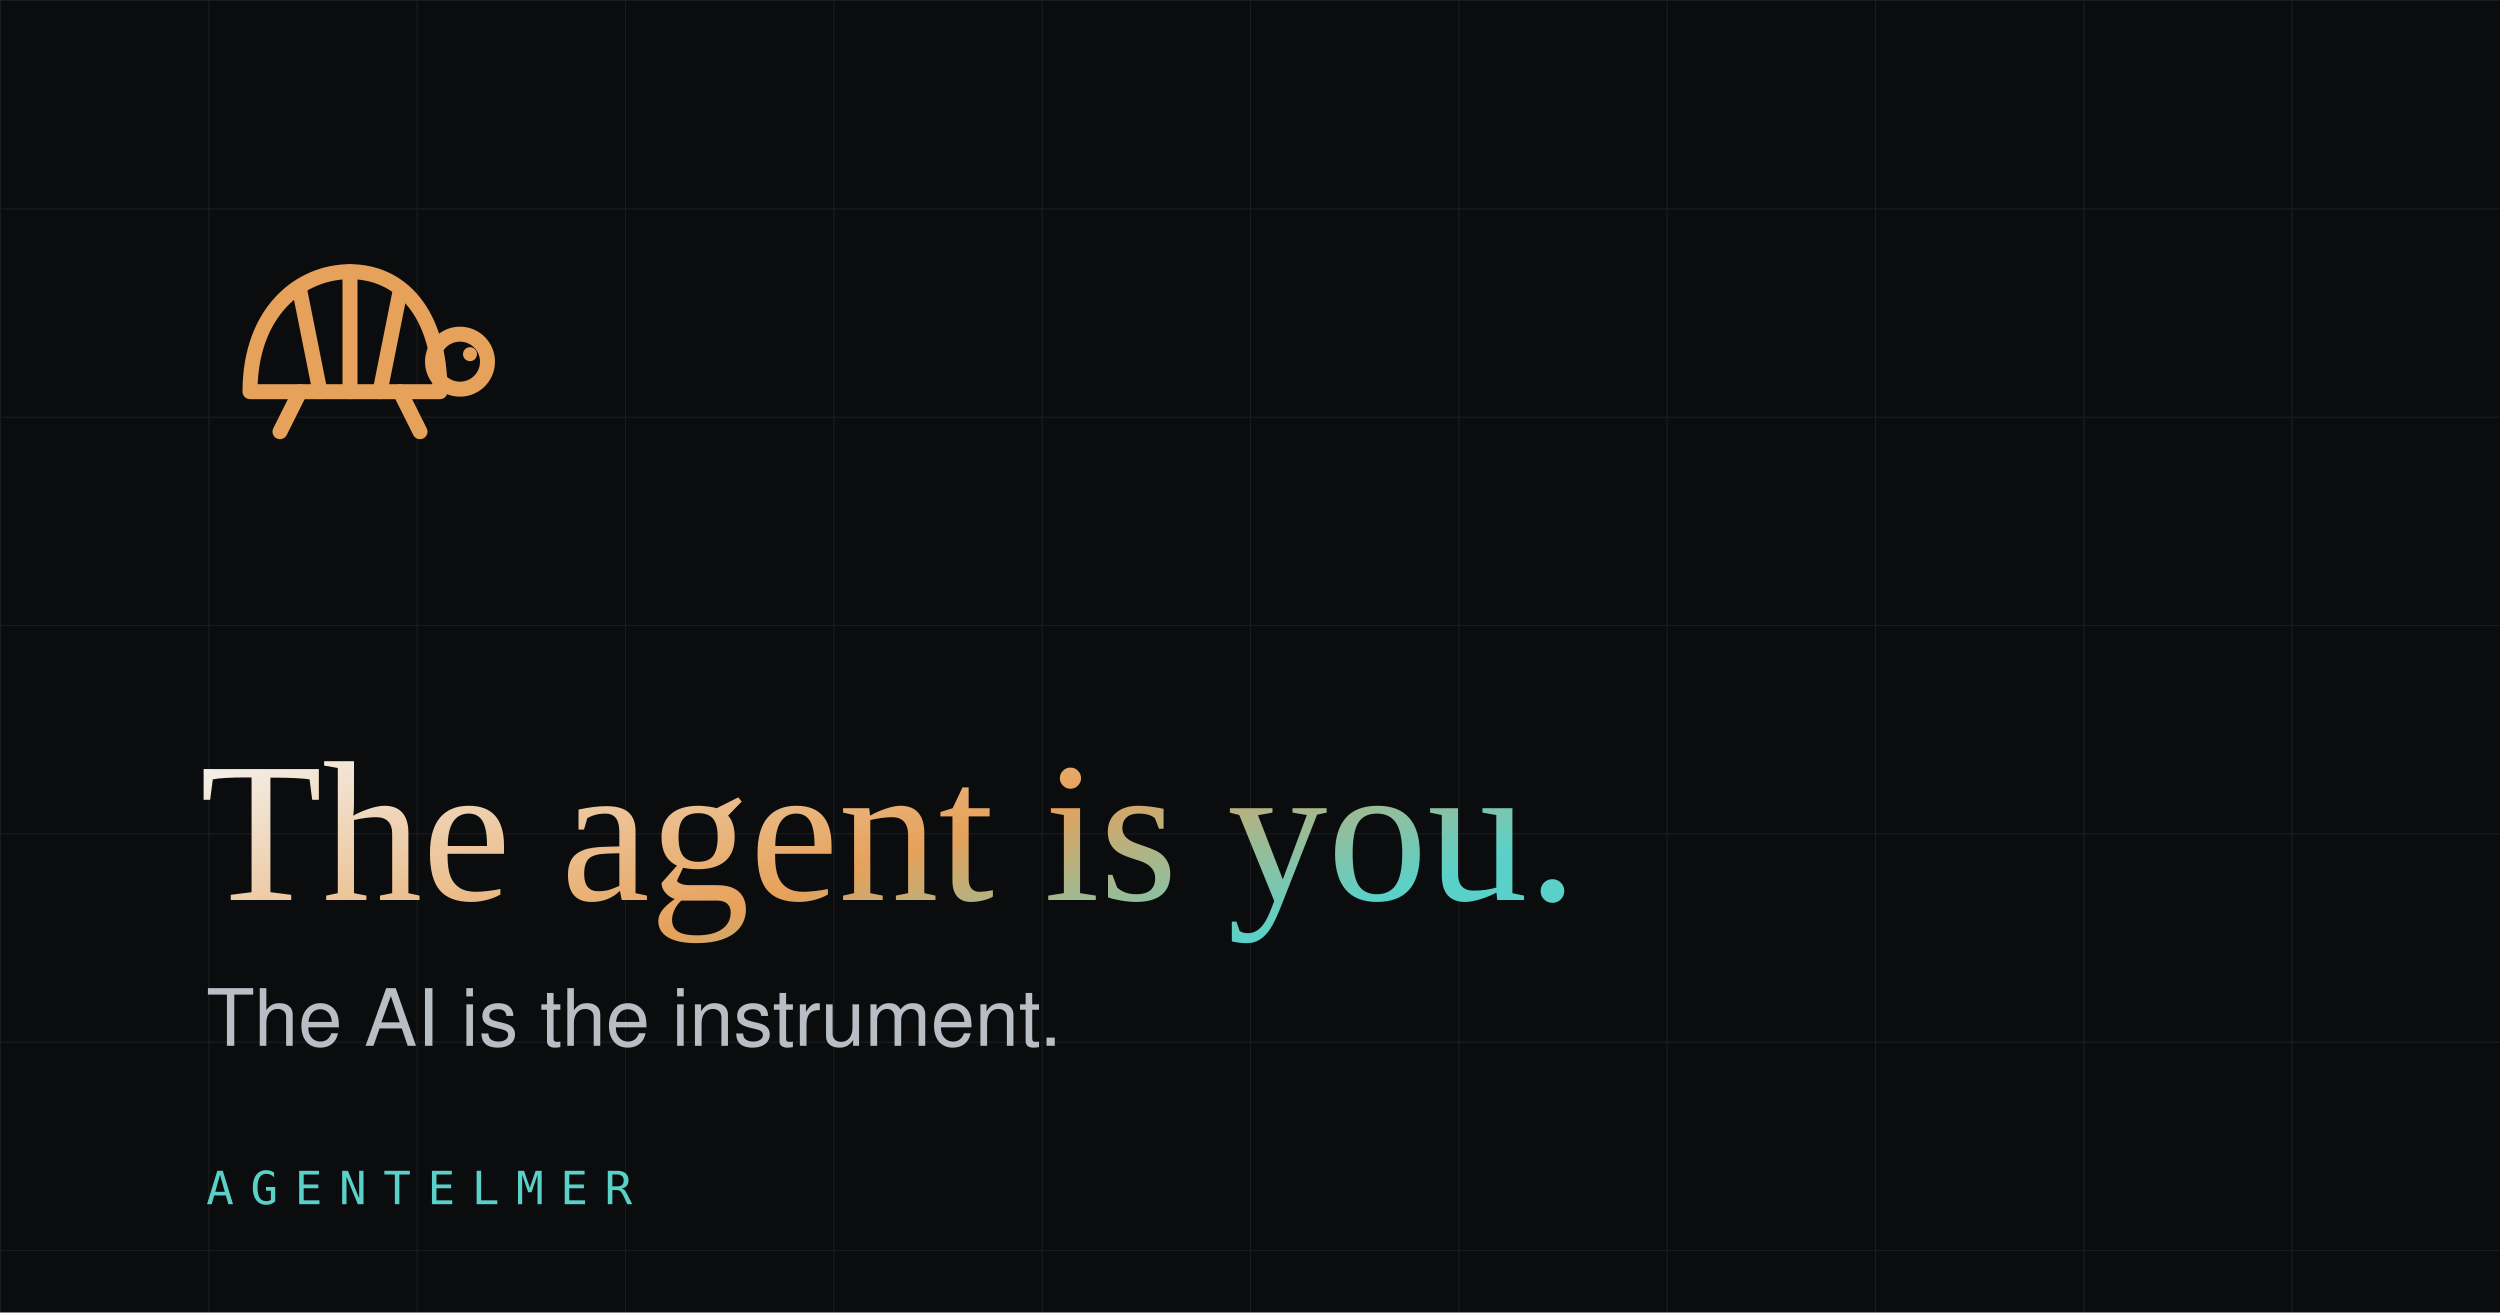
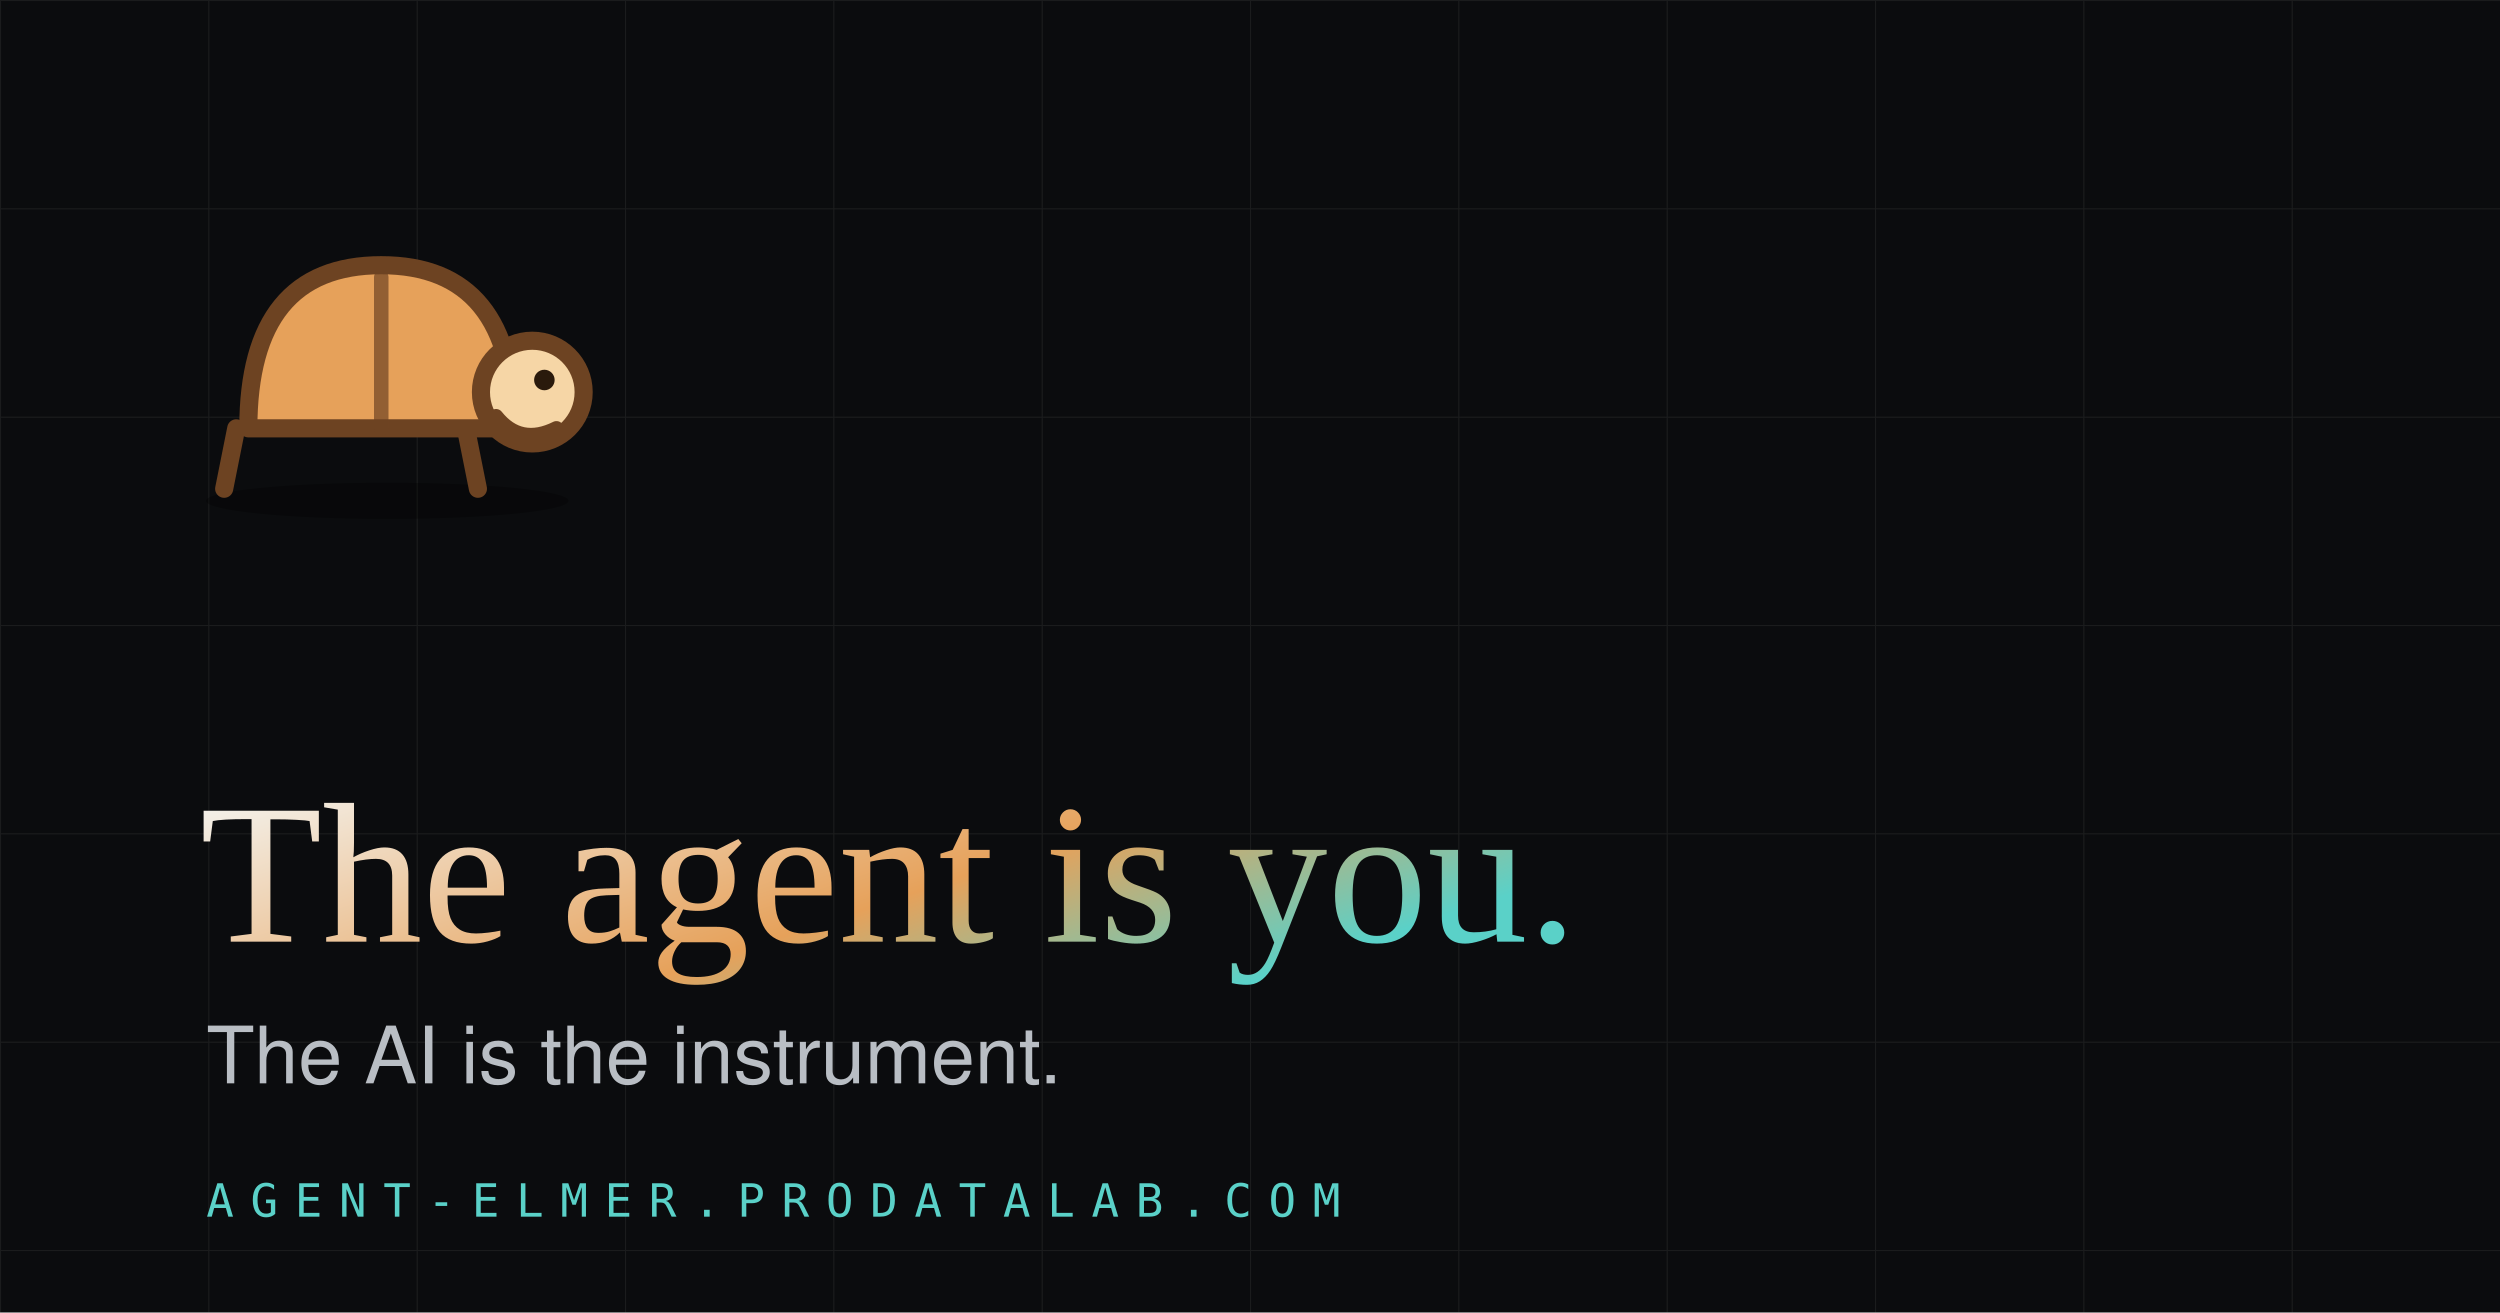
<svg xmlns="http://www.w3.org/2000/svg" width="1200" height="630" viewBox="0 0 1200 630">
  <defs>
    <linearGradient id="title" x1="0" y1="0" x2="1" y2="0.4">
      <stop offset="0" stop-color="#f4f2ec" />
      <stop offset="0.62" stop-color="#e6a15a" />
      <stop offset="1" stop-color="#5ad1c8" />
    </linearGradient>
    <pattern id="grid" width="100" height="100" patternUnits="userSpaceOnUse">
      <path d="M100 0 L0 0 0 100" fill="none" stroke="#f4f2ec" stroke-opacity="0.07" stroke-width="1" />
    </pattern>
  </defs>
  <rect width="1200" height="630" fill="#0b0c0e" />
  <rect width="1200" height="630" fill="url(#grid)" />
-   <g transform="translate(96,92) scale(2.4)" fill="none" stroke="#e6a15a" stroke-width="3" stroke-linecap="round" stroke-linejoin="round">
-     <path d="M10 40 C10 24 20 16 30 16 C40 16 48 24 48 40 Z" />
-     <path d="M30 16 L30 40" />
-     <path d="M20 20 L24 40" />
-     <path d="M40 20 L36 40" />
-     <circle cx="52" cy="34" r="5.5" />
-     <circle cx="54" cy="32.5" r="1.4" fill="#e6a15a" stroke="none" />
-     <path d="M20 40 L16 48" />
-     <path d="M40 40 L44 48" />
+   <g transform="translate(96,78) scale(2.9)">
+     <ellipse cx="31" cy="56" rx="30" ry="3" fill="#000" opacity="0.3" />
+     <g fill="none" stroke="#6d4322" stroke-width="3" stroke-linecap="round" stroke-linejoin="round">
+       <path d="M6 44 L4 54" />
+       <path d="M44 44 L46 54" />
+       <path d="M8 44 Q8 17 30 17 Q52 17 52 44 Z" fill="#e6a15a" />
+       <path d="M30 19 L30 44" stroke-width="2.4" opacity="0.7" />
+       <circle cx="55" cy="38" r="8.5" fill="#f6d6a6" />
+       <path d="M49 42 Q53 47 59 44" stroke-width="2.4" />
+     </g>
+     <circle cx="57" cy="36" r="1.7" fill="#2a1a0c" />
  </g>
-   <text x="96" y="432" font-family="Georgia, 'Times New Roman', serif" font-size="96" fill="url(#title)">The agent is you.</text>
-   <text x="99" y="502" font-family="system-ui, Helvetica, Arial, sans-serif" font-size="38" fill="#b9bec4">The AI is the instrument.</text>
-   <text x="99" y="578" font-family="monospace" font-size="22" letter-spacing="8" fill="#5ad1c8">AGENTELMER</text>
+   <text x="96" y="452" font-family="Georgia, 'Times New Roman', serif" font-size="96" fill="url(#title)">The agent is you.</text>
+   <text x="99" y="520" font-family="system-ui, Helvetica, Arial, sans-serif" font-size="38" fill="#b9bec4">The AI is the instrument.</text>
+   <text x="99" y="584" font-family="monospace" font-size="22" letter-spacing="8" fill="#5ad1c8">AGENT-ELMER.PRODATALAB.COM</text>
</svg>
